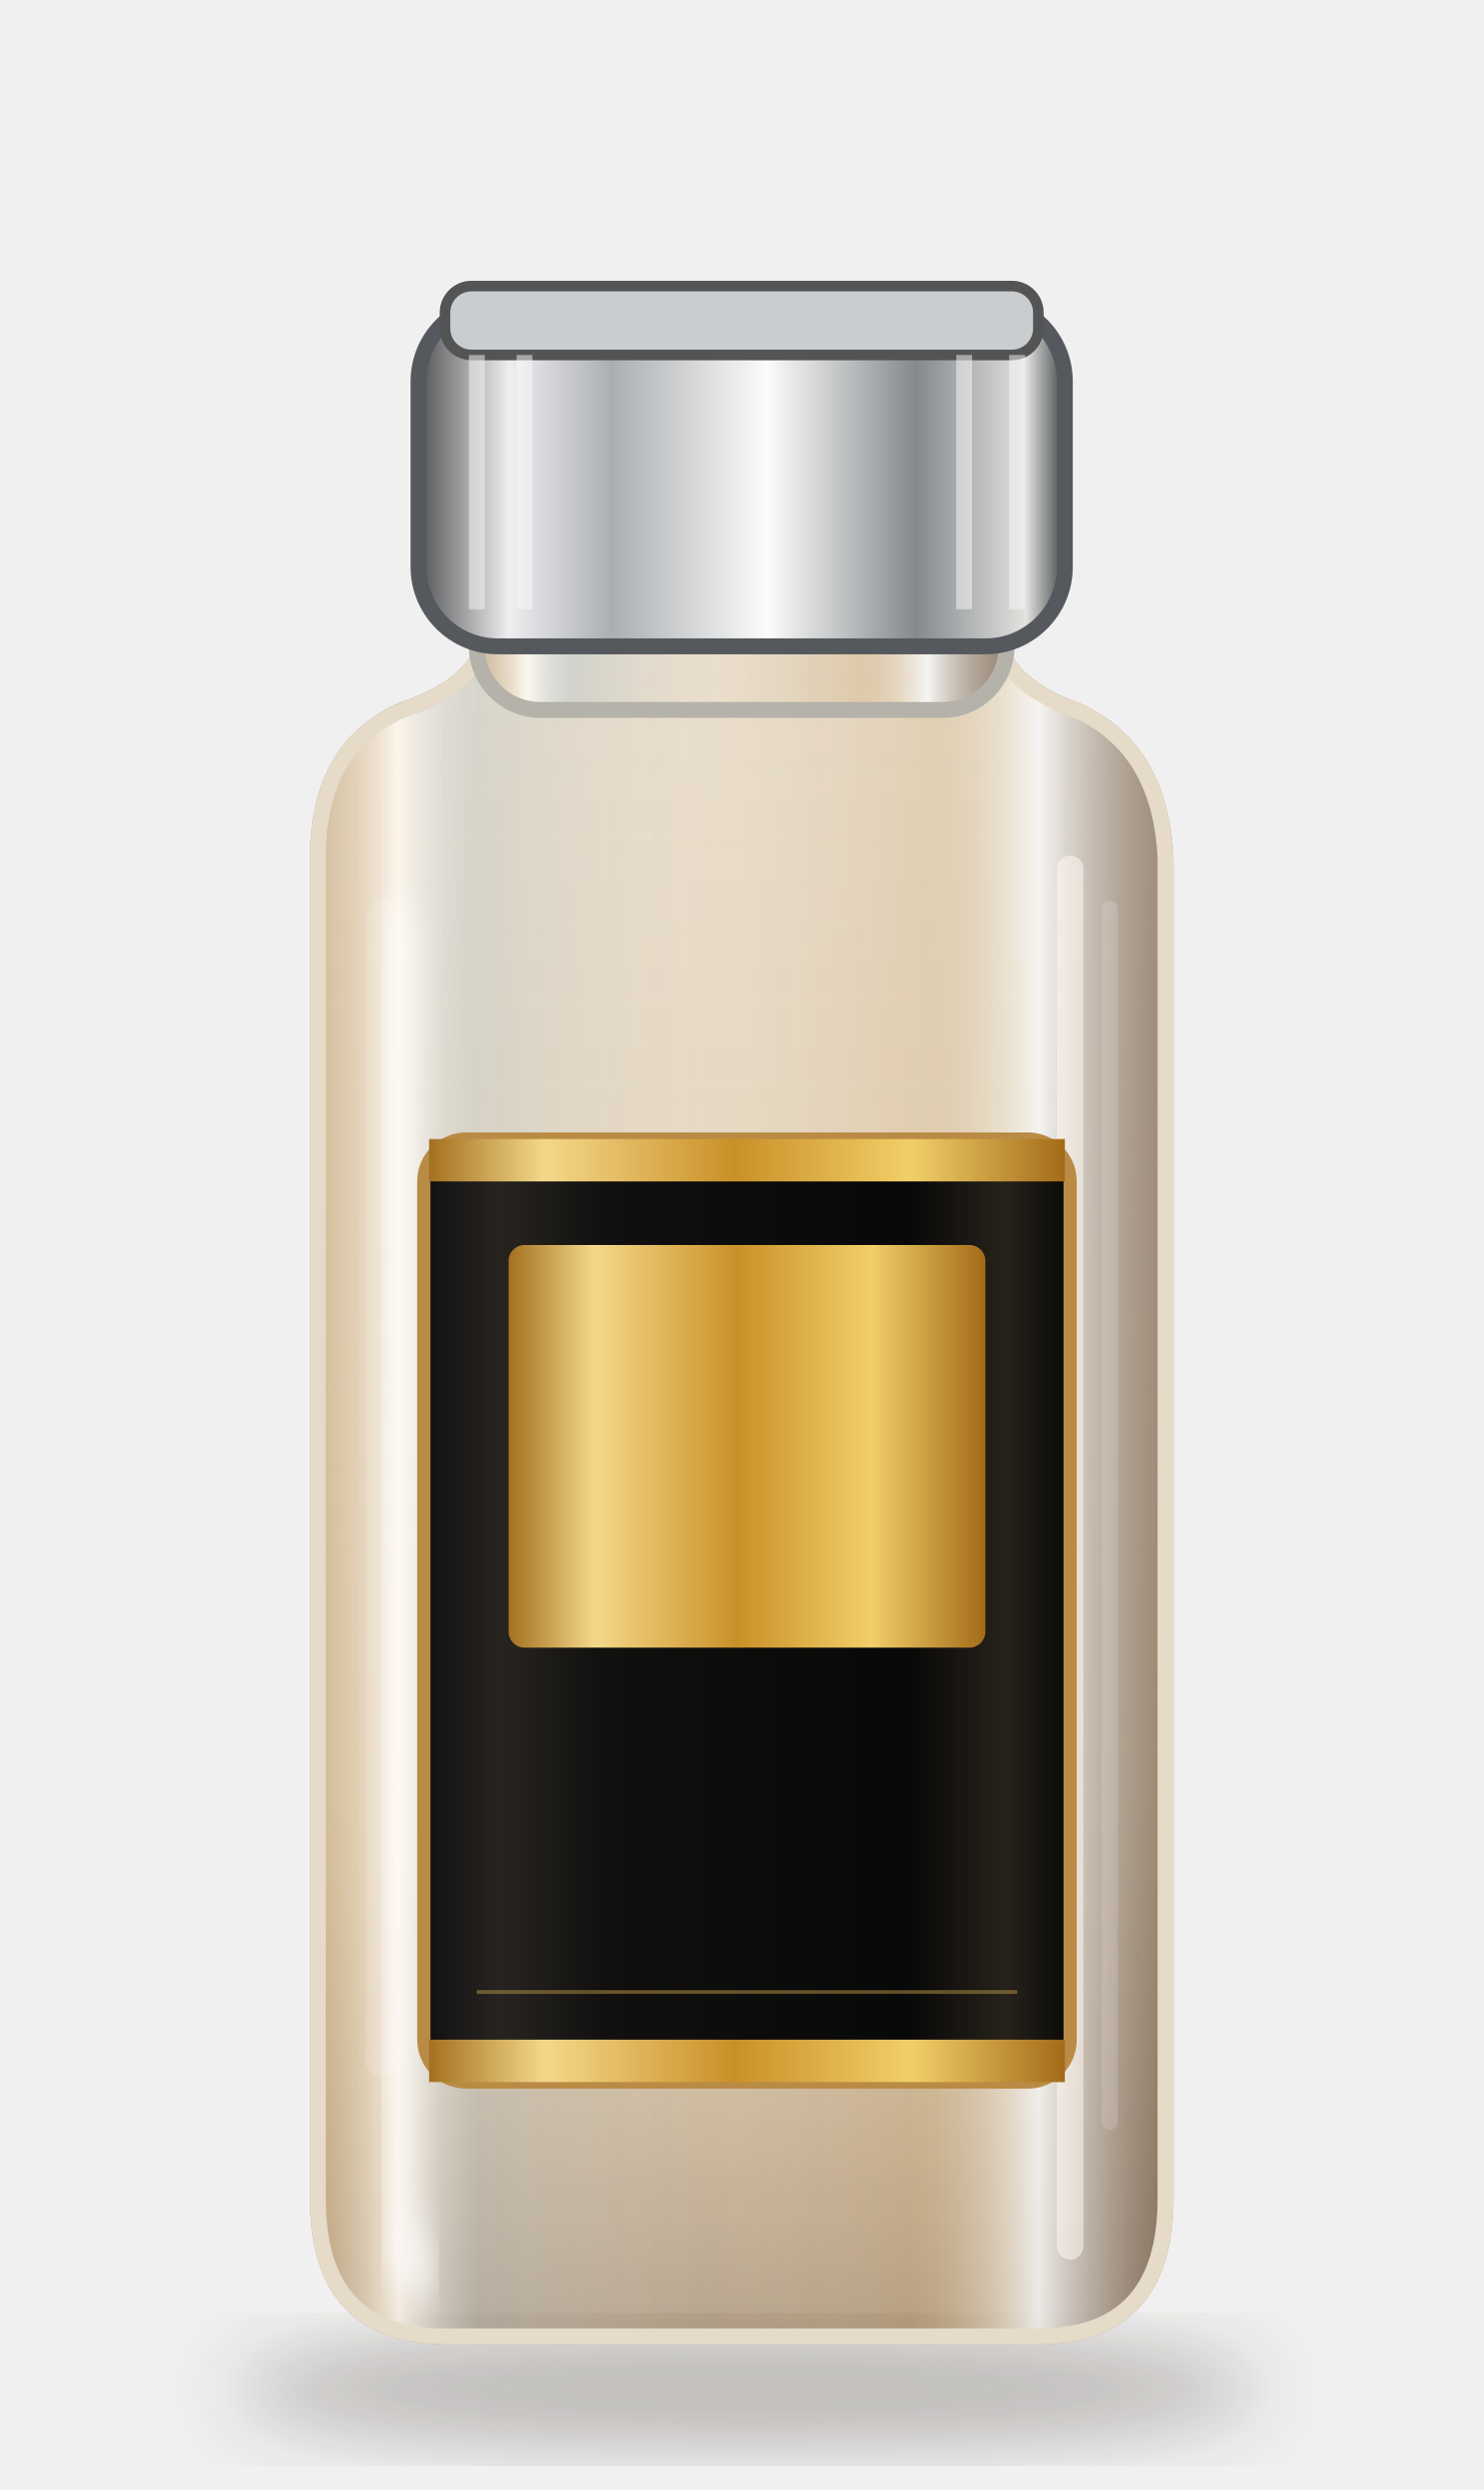
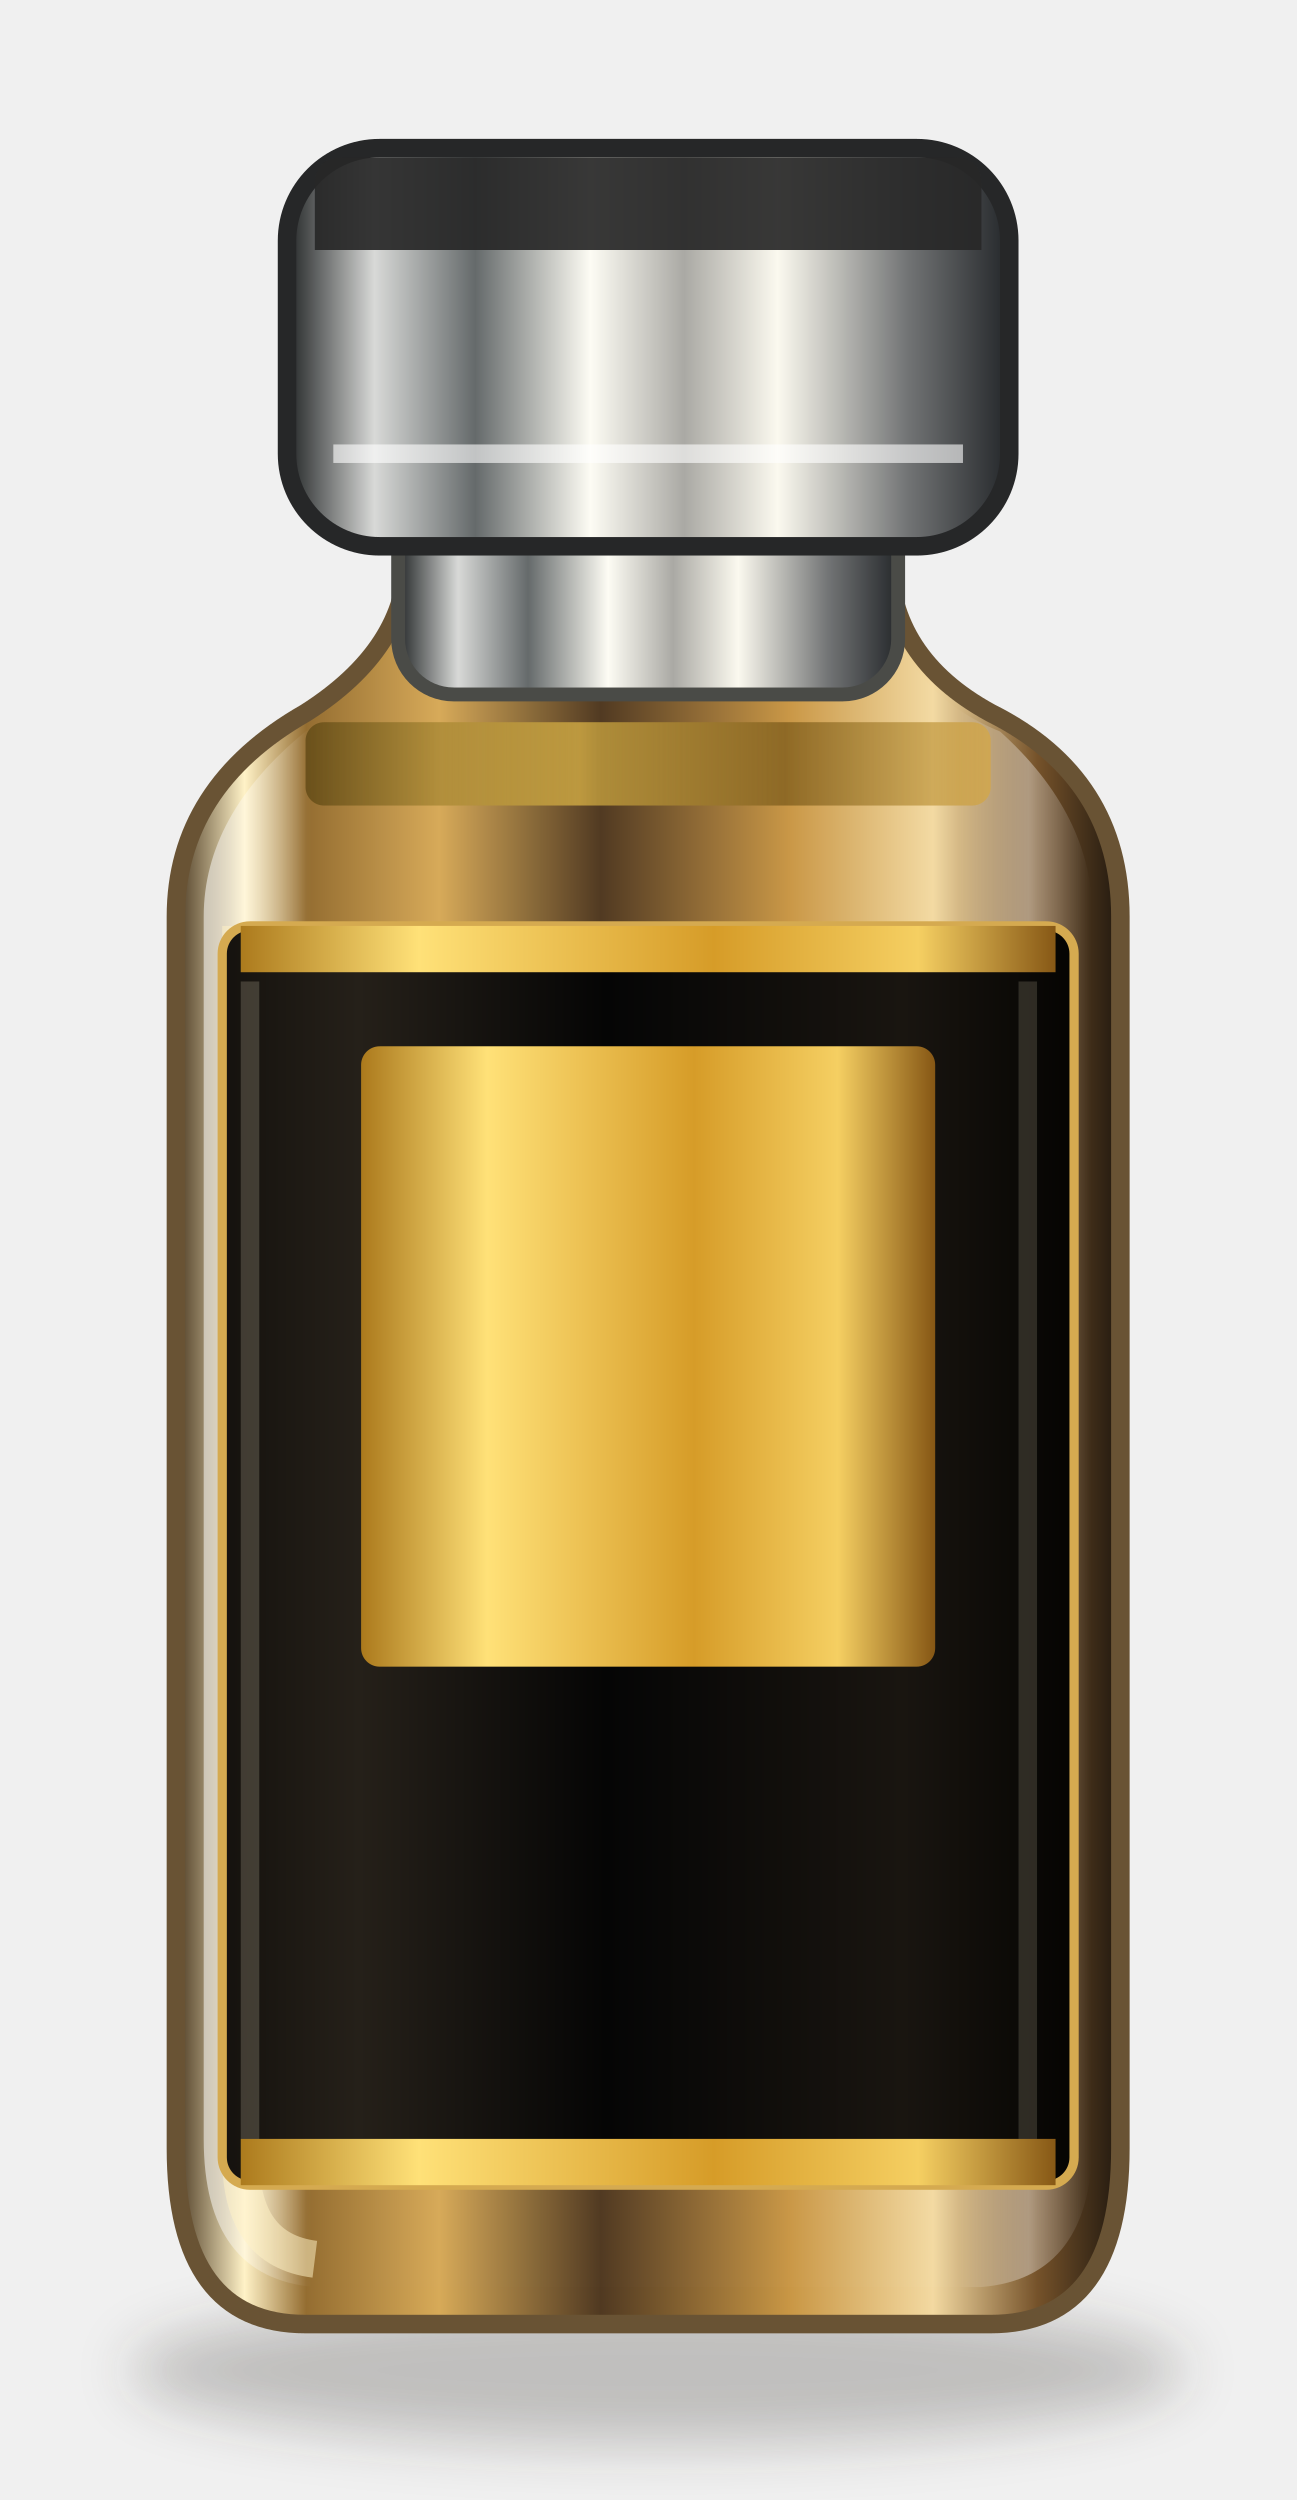
- <svg xmlns="http://www.w3.org/2000/svg" viewBox="0 0 280 470" role="img" aria-label="Clear glass vial with black and gold Vital House label">
+ <svg xmlns="http://www.w3.org/2000/svg" viewBox="0 0 140 270" aria-hidden="true">
  <defs>
    <linearGradient id="glass" x1="0" x2="1">
-       <stop offset="0" stop-color="#c4a477" stop-opacity=".55" />
-       <stop offset=".095" stop-color="#fffaf2" stop-opacity=".9" />
-       <stop offset=".19" stop-color="#bac6ca" stop-opacity=".4" />
-       <stop offset=".45" stop-color="#e9ddce" stop-opacity=".11" />
-       <stop offset=".7" stop-color="#c9a46b" stop-opacity=".22" />
-       <stop offset=".85" stop-color="#f8fafb" stop-opacity=".88" />
-       <stop offset="1" stop-color="#604a39" stop-opacity=".6" />
+       <stop stop-color="#45331d" />
+       <stop offset=".075" stop-color="#fff2c7" />
+       <stop offset=".14" stop-color="#946d31" />
+       <stop offset=".28" stop-color="#d7aa58" />
+       <stop offset=".45" stop-color="#503921" />
+       <stop offset=".65" stop-color="#c99745" />
+       <stop offset=".8" stop-color="#f3d9a1" />
+       <stop offset=".91" stop-color="#75522a" />
+       <stop offset="1" stop-color="#1e160e" />
    </linearGradient>
-     <linearGradient id="liquid" x1="0" x2="0" y1="0" y2="1">
-       <stop stop-color="#c68622" stop-opacity=".16" />
-       <stop offset=".7" stop-color="#c68622" stop-opacity=".28" />
-       <stop offset="1" stop-color="#6f4617" stop-opacity=".48" />
+     <linearGradient id="glassoverlay" x1="0" x2="1">
+       <stop stop-color="#fff" stop-opacity=".7" />
+       <stop offset=".12" stop-color="#fff" stop-opacity="0" />
+       <stop offset=".85" stop-color="#fff" stop-opacity=".02" />
+       <stop offset=".93" stop-color="#fff" stop-opacity=".5" />
+       <stop offset="1" stop-color="#fff" stop-opacity="0" />
    </linearGradient>
-     <linearGradient id="cap" x1="0" x2="1">
-       <stop stop-color="#535456" />
-       <stop offset=".14" stop-color="#eeeef0" />
-       <stop offset=".3" stop-color="#abaeb2" />
-       <stop offset=".54" stop-color="#fbfbfa" />
-       <stop offset=".77" stop-color="#85898e" />
-       <stop offset=".94" stop-color="#e2e2df" />
-       <stop offset="1" stop-color="#45494d" />
+     <linearGradient id="foil" x1="0" x2="1">
+       <stop stop-color="#242728" />
+       <stop offset=".12" stop-color="#d8d9d7" />
+       <stop offset=".26" stop-color="#656a6b" />
+       <stop offset=".42" stop-color="#fdfcf4" />
+       <stop offset=".55" stop-color="#aaa9a4" />
+       <stop offset=".68" stop-color="#fbf9ef" />
+       <stop offset=".86" stop-color="#727475" />
+       <stop offset="1" stop-color="#25282b" />
    </linearGradient>
-     <linearGradient id="blacklabel" x1="0" x2="1">
-       <stop stop-color="#101010" />
-       <stop offset=".12" stop-color="#272420" />
-       <stop offset=".28" stop-color="#11100f" />
-       <stop offset=".75" stop-color="#080808" />
-       <stop offset=".9" stop-color="#27221b" />
-       <stop offset="1" stop-color="#080808" />
+     <linearGradient id="rim" x1="0" x2="1">
+       <stop stop-color="#54410f" />
+       <stop offset=".4" stop-color="#ecc34a" />
+       <stop offset=".7" stop-color="#705215" />
+       <stop offset="1" stop-color="#d8a83e" />
    </linearGradient>
-     <linearGradient id="gold" x1="0" x2="1">
-       <stop stop-color="#a47121" />
-       <stop offset=".18" stop-color="#f4d88a" />
-       <stop offset=".48" stop-color="#ca9028" />
-       <stop offset=".76" stop-color="#f1cf68" />
-       <stop offset="1" stop-color="#a36b19" />
+     <linearGradient id="label" x1="0" x2="1">
+       <stop stop-color="#15120e" />
+       <stop offset=".16" stop-color="#252019" />
+       <stop offset=".45" stop-color="#050505" />
+       <stop offset=".8" stop-color="#191510" />
+       <stop offset="1" stop-color="#050402" />
    </linearGradient>
-     <filter id="sh">
-       <feGaussianBlur stdDeviation="7" />
-     </filter>
-     <filter id="glassshine">
+     <linearGradient id="plaque" x1="0" x2="1">
+       <stop stop-color="#ab791c" />
+       <stop offset=".22" stop-color="#ffe178" />
+       <stop offset=".58" stop-color="#d69c28" />
+       <stop offset=".83" stop-color="#f5cf62" />
+       <stop offset="1" stop-color="#855614" />
+     </linearGradient>
+     <filter id="shade" x="-50%" y="-30%" width="200%" height="200%">
      <feGaussianBlur stdDeviation="3" />
    </filter>
  </defs>
-   <ellipse cx="141" cy="451" rx="97" ry="12" fill="#33271d" opacity=".26" filter="url(#sh)" />
-   <path d="M92 98H188V119Q189 129 203 134Q219 141 220 162V415Q220 441 196 441H84Q60 441 60 415V162Q60 141 76 134Q91 129 92 119Z" fill="url(#liquid)" stroke="#a79780" stroke-width="3" />
-   <path d="M92 98H188V119Q189 129 203 134Q219 141 220 162V415Q220 441 196 441H84Q60 441 60 415V162Q60 141 76 134Q91 129 92 119Z" fill="url(#glass)" stroke="#ebe1cf" stroke-width="3" opacity=".92" />
-   <path d="M73 174V411Q73 424 82 430" fill="none" stroke="#fff" stroke-width="9" stroke-linecap="round" opacity=".7" filter="url(#glassshine)" />
-   <path d="M202 164V424" fill="none" stroke="#fffaf2" stroke-width="5" stroke-linecap="round" opacity=".53" />
-   <rect x="90" y="82" width="100" height="52" rx="12" fill="url(#glass)" stroke="#b5b2aa" stroke-width="3" />
-   <rect x="79" y="57" width="122" height="65" rx="15" fill="url(#cap)" stroke="#55595d" stroke-width="3" />
-   <rect x="84" y="54" width="112" height="13" rx="5" fill="#cacdd0" stroke="#545454" stroke-width="2" />
-   <path d="M90 67V115M99 67V115M182 67V115M192 67V115" stroke="#f9f9f8" stroke-opacity=".5" stroke-width="3" />
-   <rect x="80" y="215" width="122" height="178" rx="8" fill="url(#blacklabel)" stroke="#b98b45" stroke-width="2.5" />
-   <rect x="81" y="215" width="120" height="8" fill="url(#gold)" />
-   <rect x="81" y="385" width="120" height="8" fill="url(#gold)" />
-   <rect x="96" y="235" width="90" height="76" rx="3" fill="url(#gold)" />
-   <path d="M90 376H192" stroke="#b8954a" stroke-width=".7" opacity=".5" />
-   <rect x="69" y="170" width="6" height="222" rx="3" fill="white" opacity=".12" />
-   <rect x="208" y="170" width="3" height="232" rx="1.5" fill="white" opacity=".15" />
+   <ellipse cx="71" cy="256" rx="57" ry="8" opacity=".24" fill="#26201b" filter="url(#shade)" />
+   <path d="M44 43H96V60Q96 71 107 77Q121 84 121 99V232Q121 251 107 251H33Q19 251 19 232V99Q19 85 33 77Q44 70 44 60Z" fill="url(#glass)" stroke="#695334" stroke-width="2" />
+   <path d="M45 54H95V64Q98 75 108 79Q118 88 118 99V231Q118 246 106 247H34Q22 246 22 231V99Q22 88 33 79Q42 74 45 64Z" fill="url(#glassoverlay)" opacity=".75" />
+   <path d="M26 100v133q0 10 8 11" fill="none" stroke="#fff2c6" stroke-width="4" opacity=".52" />
+   <path d="M114 101v131" stroke="#faf4dc" stroke-width="2" opacity=".48" />
+   <rect x="43" y="44" width="54" height="31" rx="6" fill="url(#foil)" stroke="#4a4b47" stroke-width="1.5" />
+   <rect x="31" y="16" width="78" height="43" rx="10" fill="url(#foil)" stroke="#262728" stroke-width="2" />
+   <path d="M37 17H103Q106 17 106 20V27H34V20Q34 17 37 17Z" fill="#272727" opacity=".92" />
+   <path d="M36 49H104" stroke="#fff" opacity=".6" stroke-width="2" />
+   <rect x="33" y="78" width="74" height="9" rx="2" fill="url(#rim)" opacity=".65" />
+   <rect x="24" y="100" width="92" height="136" rx="3" fill="url(#label)" stroke="#d5aa50" stroke-width="1" />
+   <rect x="26" y="100" width="88" height="5" fill="url(#plaque)" />
+   <rect x="26" y="231" width="88" height="5" fill="url(#plaque)" />
+   <rect x="39" y="113" width="62" height="67" rx="2" fill="url(#plaque)" />
+   <path d="M27 106V231" stroke="#fff5d3" stroke-opacity=".18" stroke-width="2" />
+   <path d="M111 106V231" stroke="#fff5d3" stroke-opacity=".15" stroke-width="2" />
</svg>
